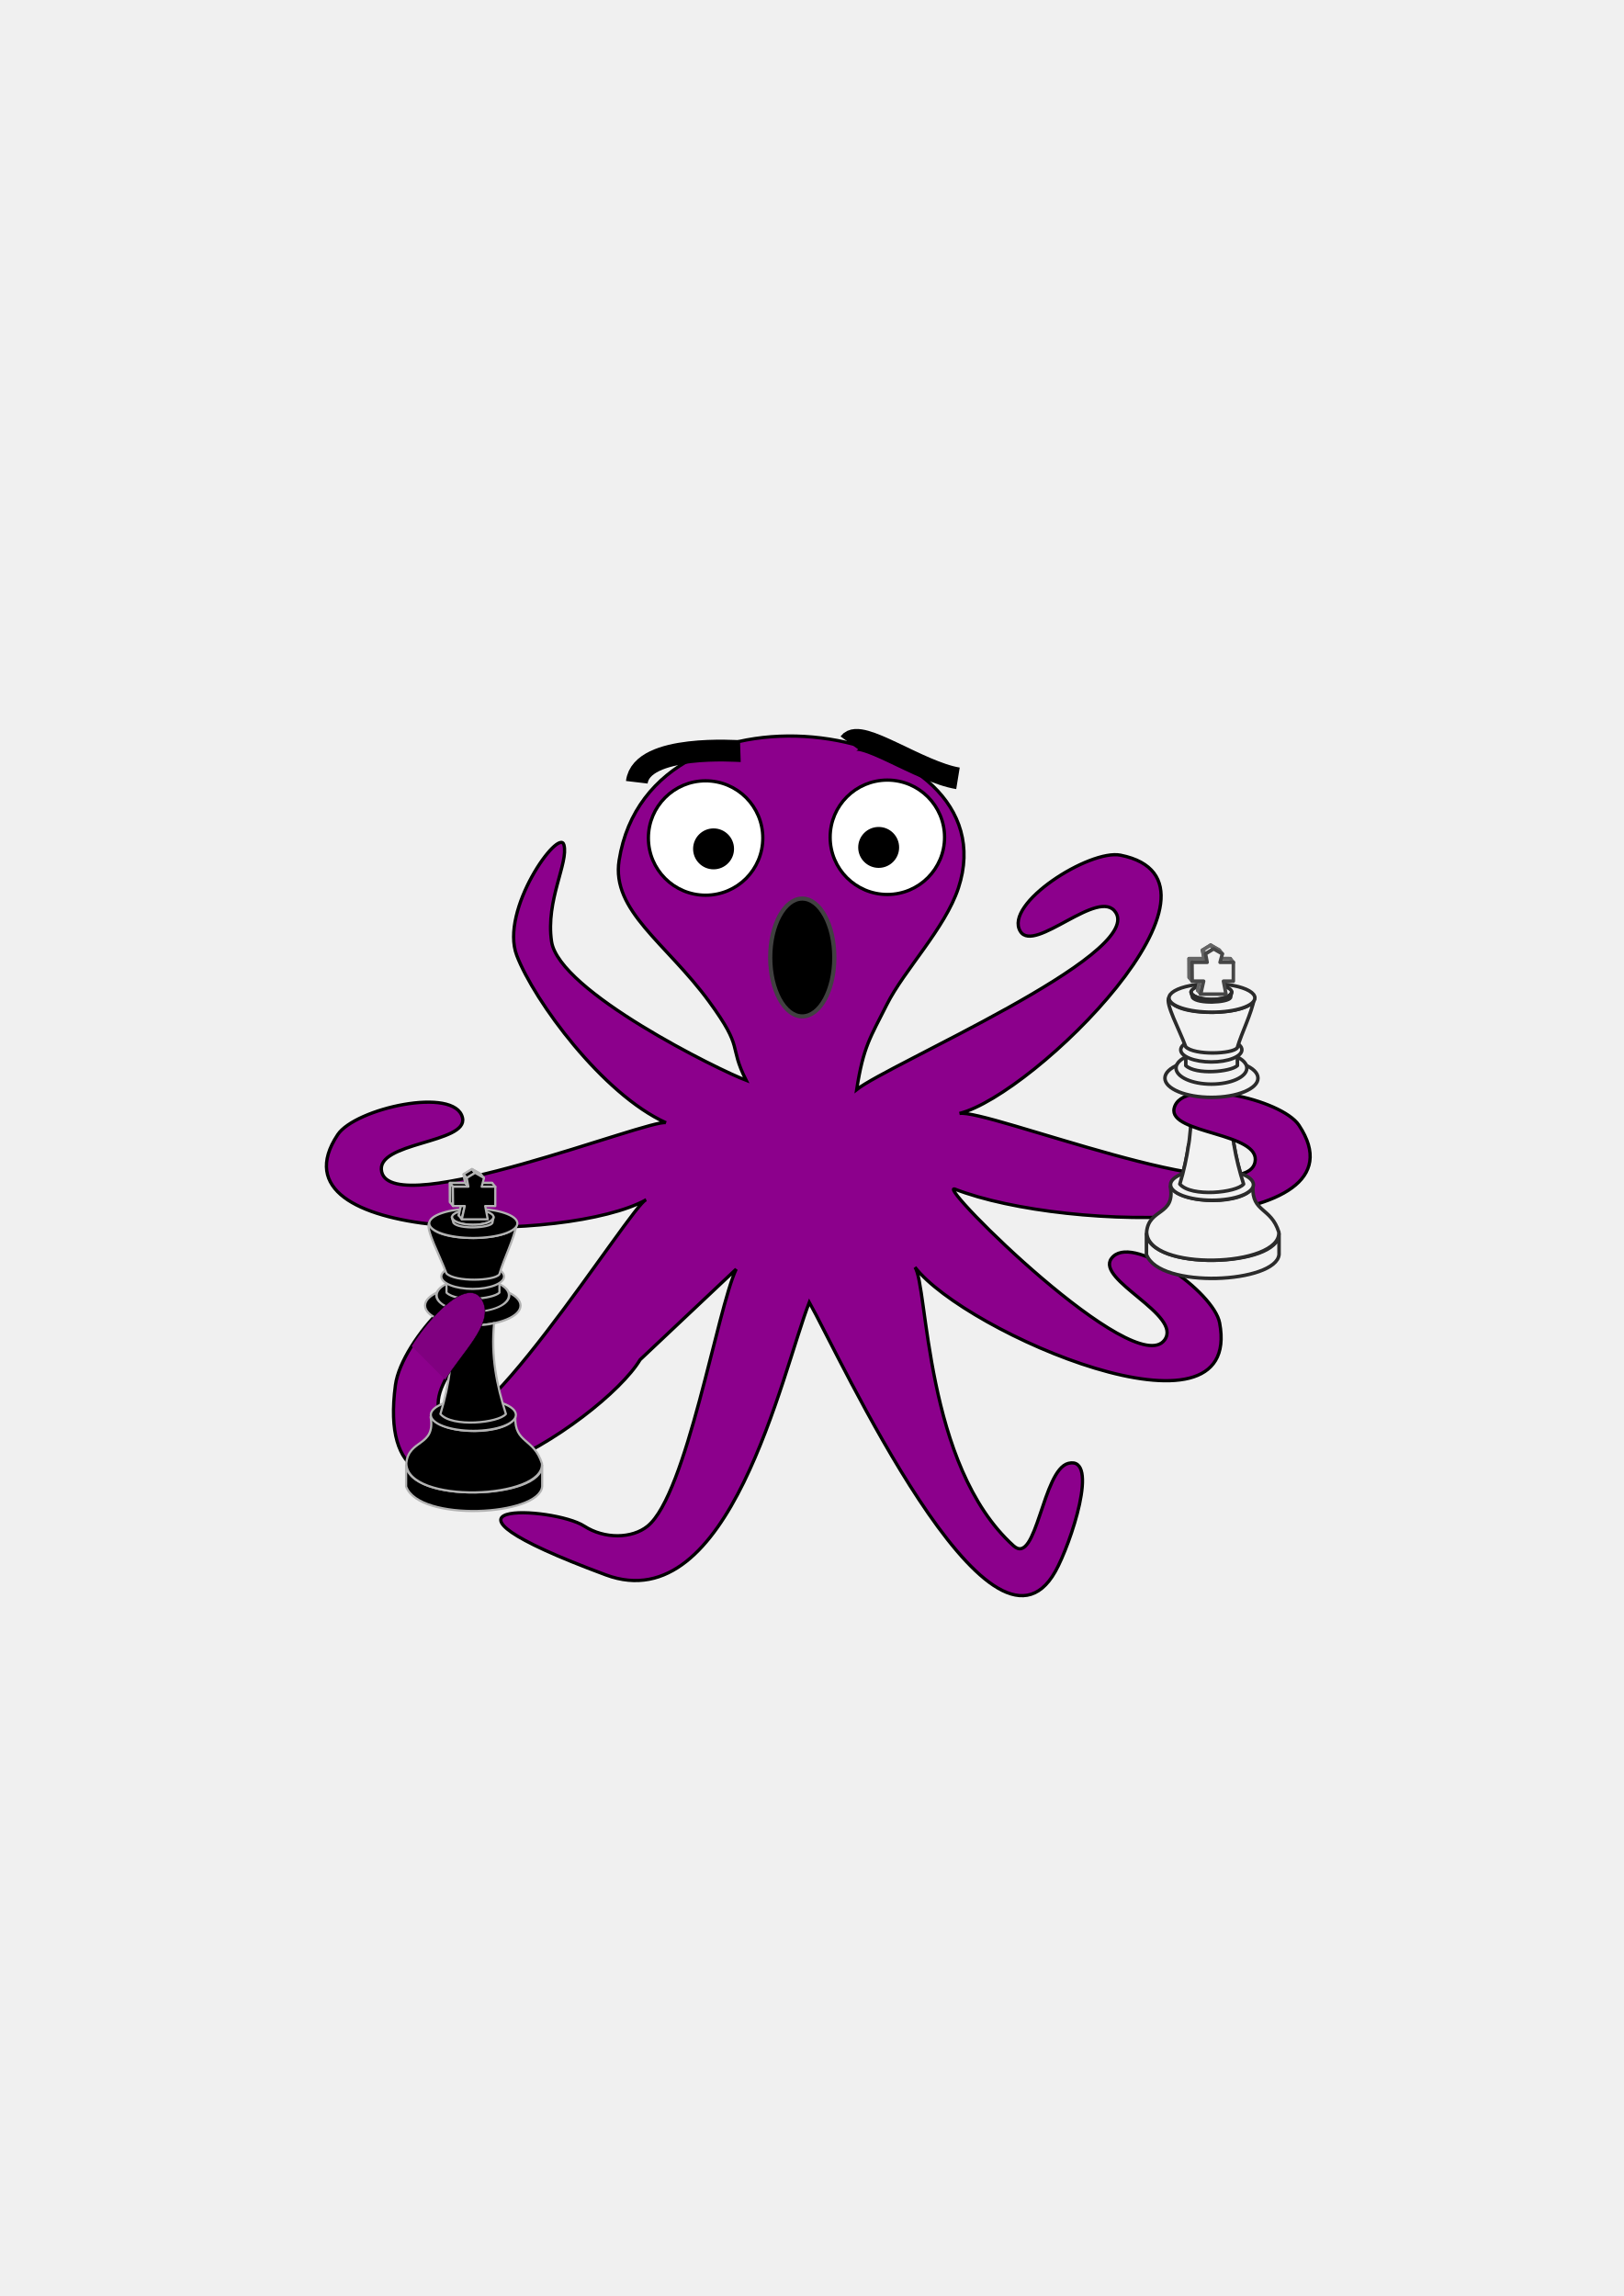
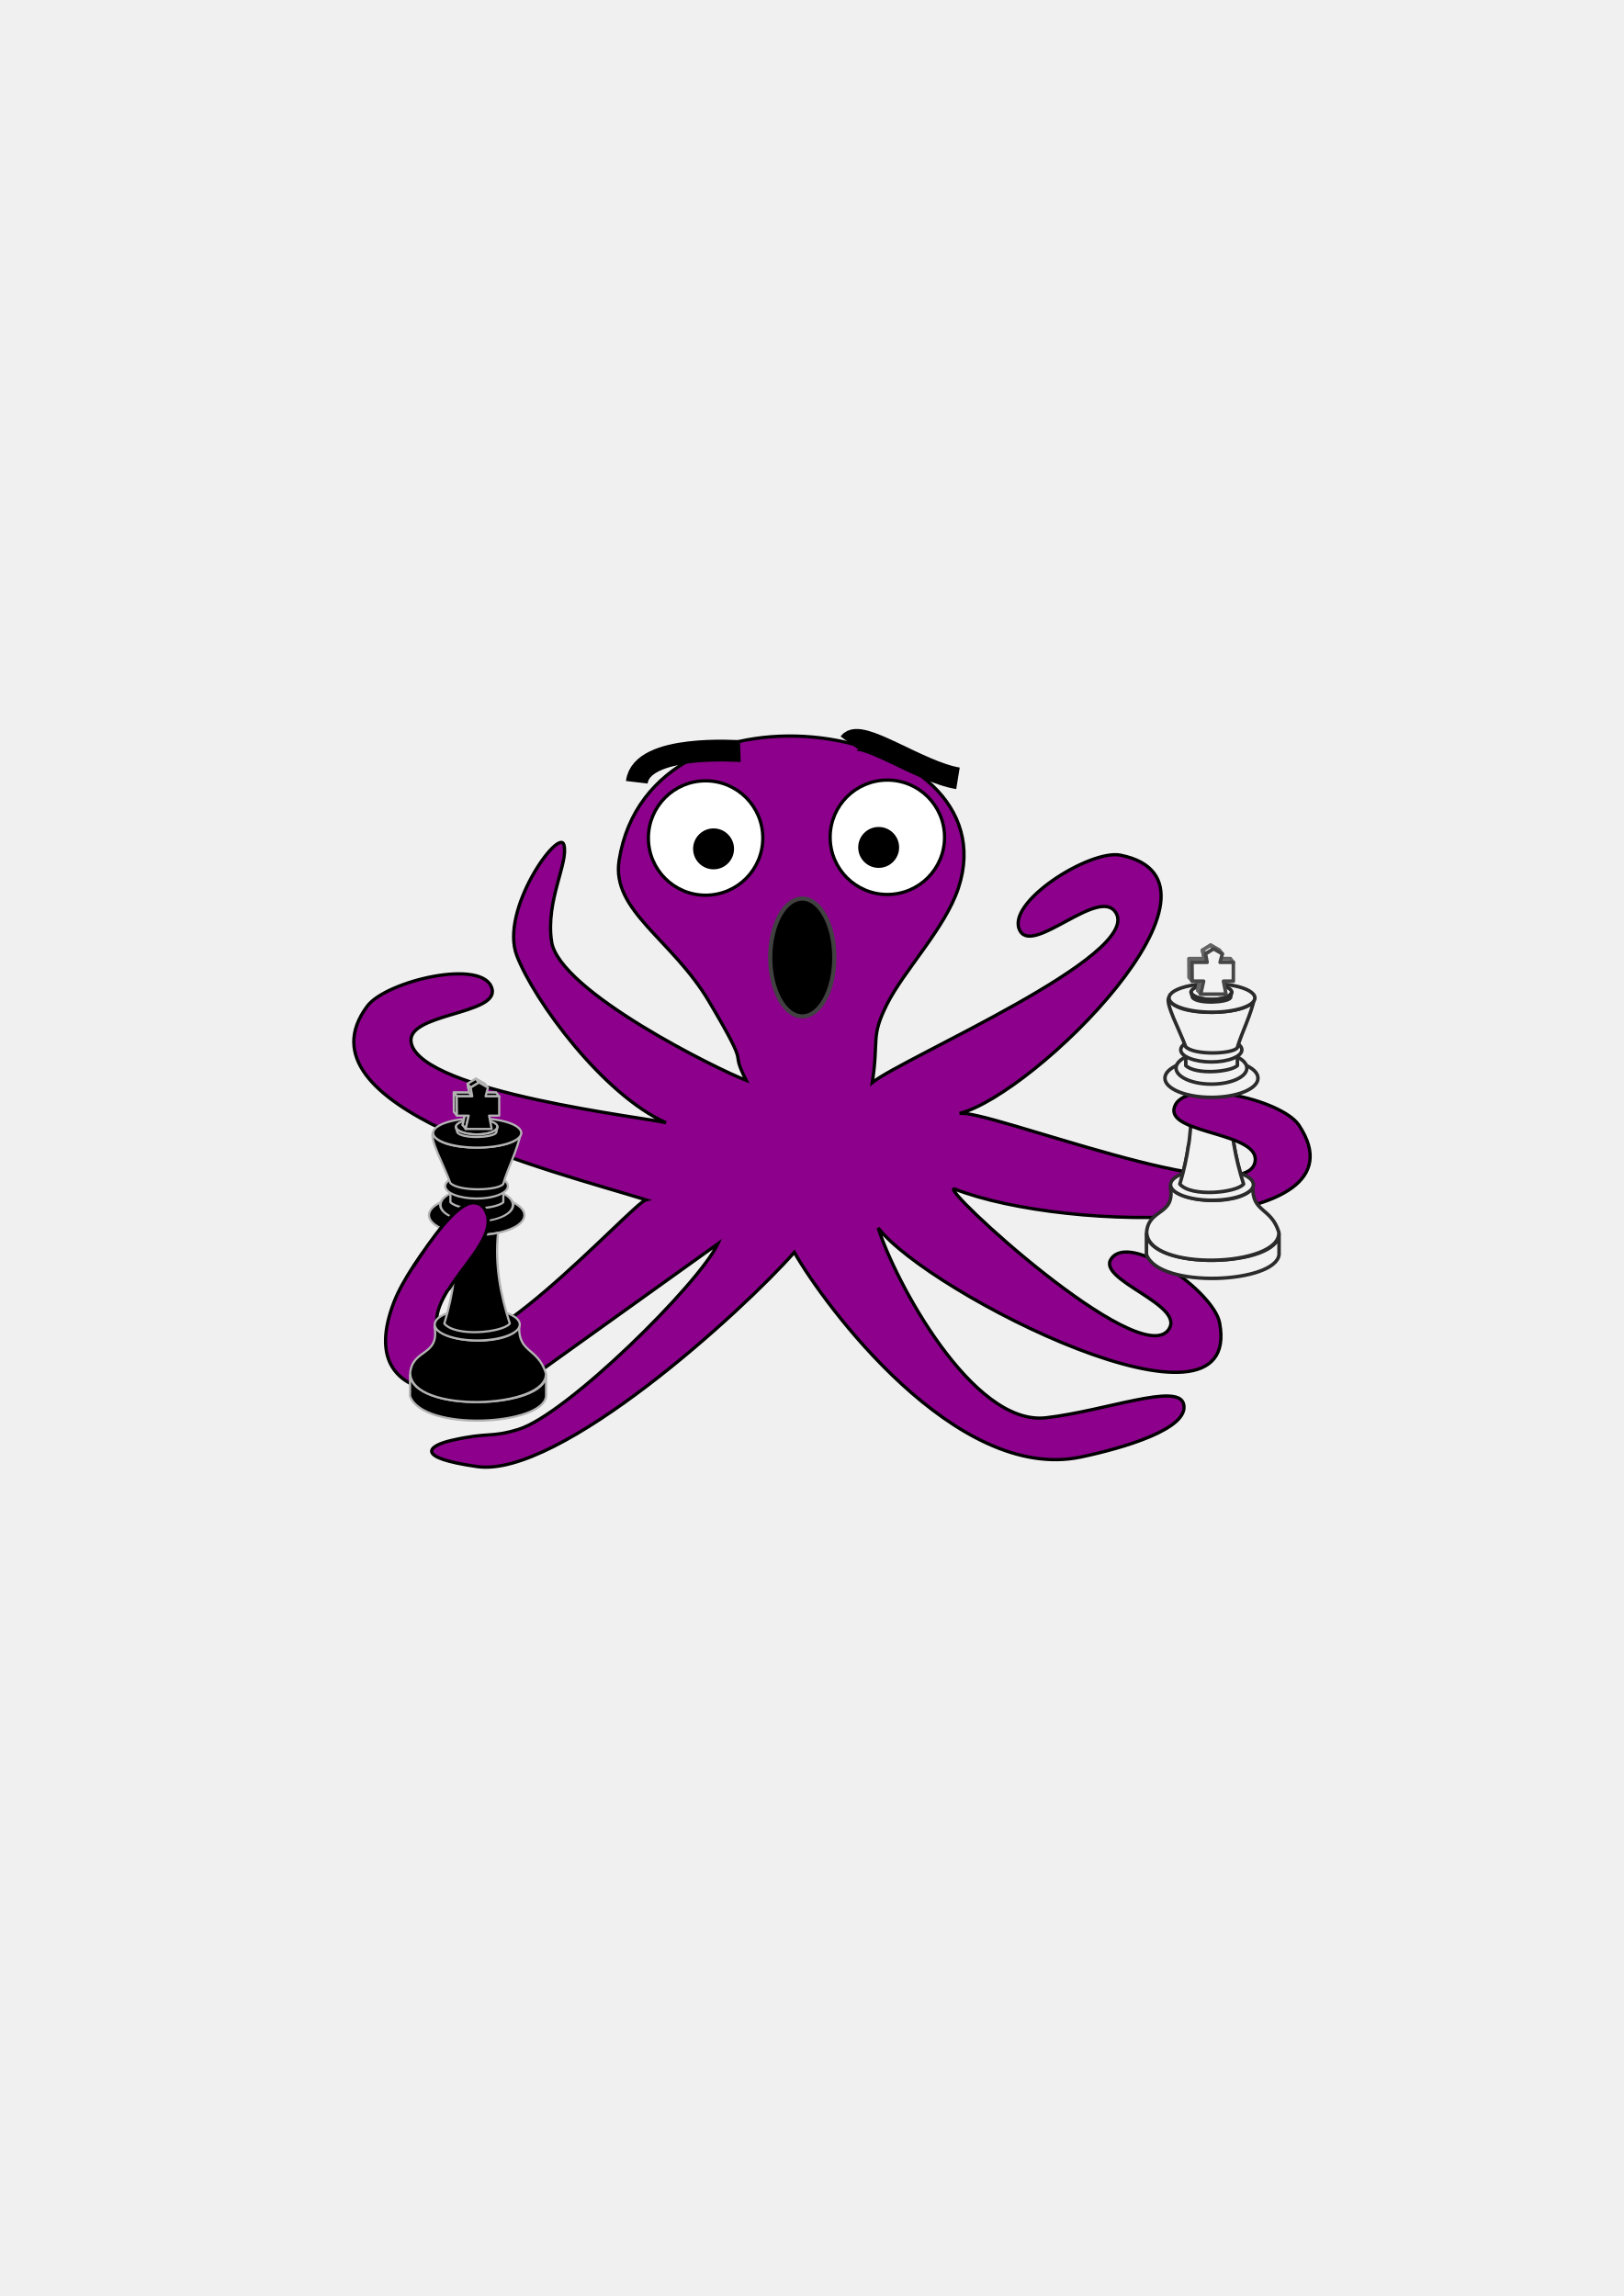
<svg xmlns="http://www.w3.org/2000/svg" width="744.094" height="1052.362" id="svg6584" version="1.1">
  <defs id="defs6586" />
  <g id="layer1">
    <path style="fill:#f2f2f2;fill-opacity:1;stroke:#2b2b2b;stroke-width:1.618;stroke-linecap:round;stroke-linejoin:round;stroke-miterlimit:4;stroke-opacity:1;stroke-dasharray:none" id="rect3166" d="m 545.782,502.016 c 3.644,1.292 14.421,1.334 18.912,0 -1.485,14.755 1.16,27.769 5.253,40.588 -3.204,3.995 -24.089,6.12 -29.244,0 4.126,-13.54 5.748,-26.583 5.078,-40.588 z" />
-     <path style="fill:#8c008c;fill-opacity:1;stroke:#000000;stroke-width:1.5;stroke-linecap:butt;stroke-linejoin:miter;stroke-miterlimit:4;stroke-opacity:1;stroke-dasharray:none" d="m 252.76,431.517 c -2.77,-18.89 7.89,-36.15 5.674,-44.282 -2.217,-8.132 -29.592,29.892 -21.601,50.732 7.992,20.84 39.408,63.589 68.381,76.648 -7.086,-2.114 -125.005,45.053 -130.29,22.534 -3.246,-13.829 39.813,-12.956 37.021,-24.853 -3.41,-14.528 -49.207,-4.241 -57.185,7.768 -33.508,50.438 105.604,49.693 141.284,29.881 -6.101,1.393 -84,127.229 -94.424,98.46 -6.401,-17.666 26.082,-38.456 22.703,-52.59 -4.589,-19.2 -40.313,18.147 -43.102,38.976 -11.714,87.489 95.074,17.032 112.124,-11.578 l 44.015,-41.506 c -8.659,18.369 -22.645,103.122 -40.556,117.76 -7.124,5.822 -19.784,6.026 -29.061,0.017 -14.083,-9.123 -83.998,-12.472 9.899,22.368 56.772,21.065 80.634,-92.52 93.235,-124.953 13.587,24.039 82.997,176.187 112.725,123.432 7.078,-12.56 20.508,-53.174 6.015,-49.617 -11.868,2.913 -14.553,47.332 -25.104,37.821 -40.887,-36.858 -39.261,-119.38 -45.231,-127.735 23.011,30.006 150.773,85.048 139.636,25.526 -2.651,-14.171 -40.788,-41.535 -49.604,-29.494 -7.219,9.86 32.758,25.881 24.367,37.343 -13.664,18.664 -103.78,-70.829 -96.293,-69.22 52.268,20.465 191.38,21.21 157.872,-29.228 -7.978,-12.008 -53.775,-22.296 -57.185,-7.768 -2.792,11.897 40.267,11.024 37.021,24.853 -5.286,22.519 -123.205,-24.648 -135.405,-22.473 34.308,-8.556 133.202,-106.396 73.843,-118.367 -14.132,-2.85 -53.79,22.259 -45.928,34.943 6.438,10.387 36.268,-20.678 43.752,-8.604 12.186,19.661 -104.548,69.69 -118.769,81.096 3.085,-19.861 6.303,-23.923 13.829,-38.976 7.89,-15.78 26.674,-34.879 32.789,-53.415 25.087,-76.044 -141.192,-103.141 -155.485,-12.693 -3.652,23.113 21.585,37.887 41.176,64.647 16.42,22.428 8.707,19.612 17.045,36.198 -12.137,-4.538 -85.828,-40.765 -89.184,-63.651 z" id="path3046-0-4-8" />
+     <path style="fill:#8c008c;fill-opacity:1;stroke:#000000;stroke-width:1.5;stroke-linecap:butt;stroke-linejoin:miter;stroke-miterlimit:4;stroke-opacity:1;stroke-dasharray:none" d="m 252.76,431.517 c -2.77,-18.89 7.89,-36.15 5.674,-44.282 -2.217,-8.132 -29.592,29.892 -21.601,50.732 7.992,20.84 39.408,63.589 68.381,76.648 -7.086,-2.114 -111.433,-13.875 -116.719,-36.394 -3.246,-13.829 39.813,-12.956 37.021,-24.853 -3.41,-14.528 -48.546,-3.774 -57.185,7.768 -34.496,46.091 84.488,75.426 127.712,88.809 -6.101,1.393 -84.714,89.371 -95.138,60.603 -6.401,-17.666 26.082,-38.456 22.703,-52.59 -4.589,-19.2 -35.574,19.356 -43.102,38.976 -19.546,50.942 41.261,44.716 62.331,34.865 l 86.13,-61.699 c -8.659,18.369 -69.317,78.353 -91.449,85.081 -12.934,3.932 -13.333,1.065 -30.622,5.028 -10.223,2.344 -17.781,7.788 11.816,11.999 37.556,5.343 121.763,-71.425 145.301,-98.223 13.541,23.968 73.964,105.913 131.356,93.829 19.374,-4.079 50.056,-12.979 47.027,-24.375 -2.593,-9.754 -35.512,3.155 -63.006,6.385 -33.909,3.983 -69.482,-63.266 -76.946,-87.012 23.011,30.006 167.609,103.035 156.472,43.513 -2.651,-14.171 -40.788,-41.535 -49.604,-29.494 -7.219,9.86 34.544,21.239 26.153,32.7 -13.664,18.664 -105.565,-66.186 -98.079,-64.577 52.268,20.465 191.38,21.21 157.872,-29.228 -7.978,-12.008 -53.775,-22.296 -57.185,-7.768 -2.792,11.897 40.267,11.024 37.021,24.853 -5.286,22.519 -123.205,-24.648 -135.405,-22.473 34.308,-8.556 133.202,-106.396 73.843,-118.367 -14.132,-2.85 -53.79,22.259 -45.928,34.943 6.438,10.387 36.268,-20.678 43.752,-8.604 12.186,19.661 -97.405,66.476 -111.626,77.882 3.085,-19.861 -0.84,-20.709 6.687,-35.762 7.89,-15.78 26.674,-34.879 32.789,-53.415 25.087,-76.044 -141.192,-103.141 -155.485,-12.693 -3.652,23.113 24.263,36.119 41.176,64.647 20.432,34.463 8.707,19.612 17.045,36.198 -12.137,-4.538 -85.828,-40.765 -89.184,-63.651 z" id="path3046-0-4-8" />
    <g id="g4119" transform="matrix(1.85834,0,0,1.85834,-679.0879,-307.9643)" style="stroke-width:0.807;stroke-miterlimit:4;stroke-dasharray:none">
      <path transform="translate(88.17879,102.3675)" d="m 465.357,270.041 c 0,7.791 -6.316,14.107 -14.107,14.107 -7.791,0 -14.107,-6.316 -14.107,-14.107 0,-7.791 6.316,-14.107 14.107,-14.107 7.791,0 14.107,6.316 14.107,14.107 z" id="path5349" style="fill:#ffffff;fill-opacity:1;fill-rule:evenodd;stroke:#000000;stroke-opacity:1;stroke-width:0.807;stroke-miterlimit:4;stroke-dasharray:none" />
      <path d="m 465.357,270.041 c 0,7.791 -6.316,14.107 -14.107,14.107 -7.791,0 -14.107,-6.316 -14.107,-14.107 0,-7.791 6.316,-14.107 14.107,-14.107 7.791,0 14.107,6.316 14.107,14.107 z" id="path5349-4" style="fill:#ffffff;fill-opacity:1;fill-rule:evenodd;stroke:#000000;stroke-opacity:1;stroke-width:0.807;stroke-miterlimit:4;stroke-dasharray:none" transform="translate(133.0002,102.1889)" />
      <path transform="translate(96.03594,110.2246)" d="m 450,264.862 c 0,2.564 -2.079,4.643 -4.643,4.643 -2.564,0 -4.643,-2.079 -4.643,-4.643 0,-2.564 2.079,-4.643 4.643,-4.643 2.564,0 4.643,2.079 4.643,4.643 z" id="path5399" style="fill:#000000;fill-opacity:1;fill-rule:evenodd;stroke:#000000;stroke-opacity:1;stroke-width:0.807;stroke-miterlimit:4;stroke-dasharray:none" />
      <path d="m 450,264.862 c 0,2.564 -2.079,4.643 -4.643,4.643 -2.564,0 -4.643,-2.079 -4.643,-4.643 0,-2.564 2.079,-4.643 4.643,-4.643 2.564,0 4.643,2.079 4.643,4.643 z" id="path5399-6" style="fill:#000000;fill-opacity:1;fill-rule:evenodd;stroke:#000000;stroke-opacity:1;stroke-width:0.807;stroke-miterlimit:4;stroke-dasharray:none" transform="translate(136.7502,109.8675)" />
      <path id="path5439" d="m 522.465,358.658 c 1.13,-9.507 25.049,-7.663 25.536,-7.679" style="fill:none;stroke:#000000;stroke-width:5.381;stroke-linecap:butt;stroke-linejoin:miter;stroke-miterlimit:4;stroke-opacity:1;stroke-dasharray:none" />
      <path id="path5441" d="m 574.879,348.938 c 2.642,-3.614 17.262,7.202 26.786,8.75" style="fill:none;stroke:#000000;stroke-width:5.381;stroke-linecap:butt;stroke-linejoin:miter;stroke-miterlimit:4;stroke-opacity:1;stroke-dasharray:none" />
-       <path transform="matrix(1.303772,0,0,1.278569,-43.21259,11.13631)" d="m 471.236,305.607 a 6.061,11.364 0 1 1 -12.122,0 6.061,11.364 0 1 1 12.122,0 z" id="path5445" style="fill:#000000;fill-opacity:1;fill-rule:evenodd;stroke:#414141;stroke-width:0.799;stroke-miterlimit:4;stroke-opacity:1;stroke-dasharray:none" />
+       <path transform="matrix(1.303772,0,0,1.278569,-43.21259,11.13631)" d="m 471.236,305.607 c 0,6.276 -2.714,11.364 -6.061,11.364 -3.347,0 -6.061,-5.088 -6.061,-11.364 0,-6.276 2.714,-11.364 6.061,-11.364 3.347,0 6.061,5.088 6.061,11.364 z" id="path5445" style="fill:#000000;fill-opacity:1;fill-rule:evenodd;stroke:#414141;stroke-width:0.799;stroke-miterlimit:4;stroke-opacity:1;stroke-dasharray:none" />
    </g>
    <path style="fill:#f2f2f2;fill-opacity:1;stroke:#2b2b2b;stroke-width:1.618;stroke-linecap:round;stroke-linejoin:round;stroke-miterlimit:4;stroke-opacity:1;stroke-dasharray:none" id="path3169" d="m 576.489,494.174 a 21.32,8.8 0 0 1 -42.641,0 21.32,8.8 0 1 1 42.641,0 z" />
    <path style="fill:#f2f2f2;fill-opacity:1;stroke:#2b2b2b;stroke-width:1.618;stroke-linecap:round;stroke-linejoin:round;stroke-miterlimit:4;stroke-opacity:1;stroke-dasharray:none" id="path3171" d="m 571.392,489.588 a 16.224,7.38 0 0 1 -32.447,0 16.224,7.38 0 1 1 32.447,0 z" />
    <path style="fill:#f2f2f2;fill-opacity:1;stroke:#2b2b2b;stroke-width:1.618;stroke-linecap:round;stroke-linejoin:round;stroke-miterlimit:4;stroke-opacity:1;stroke-dasharray:none" id="rect3173" d="m 543.418,479.913 c 1.736,2.762 21.321,4.394 23.64,0 l 0,8.493 c -3.053,2.91 -18.954,4.384 -23.64,0 l 0,-8.493 z" />
    <path style="fill:#f2f2f2;fill-opacity:1;stroke:#2b2b2b;stroke-width:1.618;stroke-linecap:round;stroke-linejoin:round;stroke-miterlimit:4;stroke-opacity:1;stroke-dasharray:none" id="rect3158" d="m 525.38,565.543 c 1.941,16.948 60.666,15.3 60.767,0 l 0,9.458 c -1.25,13.118 -54.878,16.002 -60.767,0 l 0,-9.458 z" />
    <path style="fill:#f2f2f2;fill-opacity:1;stroke:#2b2b2b;stroke-width:1.618;stroke-linecap:round;stroke-linejoin:round;stroke-miterlimit:4;stroke-opacity:1;stroke-dasharray:none" id="path3176" d="m 569.116,481.182 a 14.009,5.56 0 0 1 -28.018,0 14.009,5.56 0 1 1 28.018,0 z" />
    <path style="fill:#f2f2f2;fill-opacity:1;stroke:#2b2b2b;stroke-width:1.618;stroke-linecap:round;stroke-linejoin:round;stroke-miterlimit:4;stroke-opacity:1;stroke-dasharray:none" id="rect3161" d="m 536.326,543.917 c 5.449,8.378 34.097,8.403 37.825,0 -0.402,11.88 8.297,9.305 11.908,20.839 1.074,16.074 -60.455,18.289 -60.59,-0.175 1.108,-10.916 13.204,-7.343 10.857,-20.664 z" />
    <path style="fill:#f2f2f2;fill-opacity:1;stroke:#2b2b2b;stroke-width:1.618;stroke-linecap:round;stroke-linejoin:round;stroke-miterlimit:4;stroke-opacity:1;stroke-dasharray:none" id="rect3178" d="m 535.669,457.192 c 0.625,9.413 39.52,8.721 39.27,-0.044 -1.591,8.041 -5.819,15.869 -7.924,23.071 -2.094,2.981 -19.822,3.541 -23.64,-0.438 -2.875,-7.836 -9.462,-19.836 -7.705,-22.59 z" />
    <path style="fill:#f2f2f2;fill-opacity:1;stroke:#2b2b2b;stroke-width:1.618;stroke-linecap:round;stroke-linejoin:round;stroke-miterlimit:4;stroke-opacity:1;stroke-dasharray:none" id="path3164" d="m 574.413,542.998 a 19,7.136 0 0 1 -38,0 19,7.136 0 1 1 38,0 z" />
    <path style="fill:#f2f2f2;fill-opacity:1;stroke:#2b2b2b;stroke-width:1.618;stroke-linecap:round;stroke-linejoin:round;stroke-miterlimit:4;stroke-opacity:1;stroke-dasharray:none" id="path3181" d="m 575.07,457.45 a 19.679,6.545 0 0 1 -39.357,0 19.679,6.545 0 1 1 39.357,0 z" />
    <path style="fill:#f2f2f2;fill-opacity:1;stroke:#2b2b2b;stroke-width:1.618;stroke-linecap:round;stroke-linejoin:round;stroke-miterlimit:4;stroke-opacity:1;stroke-dasharray:none" id="path3183" d="m 564.462,454.731 a 9.303,3.393 0 1 1 -18.606,0 9.303,3.393 0 1 1 18.606,0 z" />
    <path style="fill:#f2f2f2;fill-opacity:1;stroke:#2b2b2b;stroke-width:1.618;stroke-linecap:round;stroke-linejoin:round;stroke-miterlimit:4;stroke-opacity:1;stroke-dasharray:none" id="rect3185" d="m 545.782,454.609 c 0.487,4.442 18.031,4.837 18.65,0 l -0.525,2.671 c -1.193,2.296 -15.022,2.962 -17.38,-0.044 l -0.744,-2.627 z" />
    <path style="fill:#f2f2f2;fill-opacity:0.387;stroke:#646464;stroke-width:1.618;stroke-linecap:round;stroke-linejoin:round;stroke-miterlimit:4;stroke-opacity:1;stroke-dasharray:none" id="path3191" d="m 544.881,439.385 6.928,0 -0.739,-3.885 3.727,-2.287 3.989,2.287 -1.045,3.885 6.096,0 -0.016,8.635 -4.52,0 1.16,5.943 -11.601,0 1.335,-5.943 -5.242,0 -0.076,-8.635 z" />
    <path style="fill:#f2f2f2;fill-opacity:1;stroke:#646464;stroke-width:1.618;stroke-linecap:round;stroke-linejoin:round;stroke-miterlimit:4;stroke-opacity:1;stroke-dasharray:none" id="rect3211" d="m 557.733,439.352 6.085,0.044 1.412,1.707 -6.096,-0.033 -1.401,-1.718 z" />
    <path style="fill:#f2f2f2;fill-opacity:1;stroke:#646464;stroke-width:1.618;stroke-linecap:round;stroke-linejoin:round;stroke-miterlimit:4;stroke-opacity:1;stroke-dasharray:none" id="rect3193" d="m 545.038,439.418 1.226,1.576 0.044,8.712 -1.313,-1.664 0.044,-8.624 z" />
    <path style="fill:#f2f2f2;fill-opacity:1;stroke:#646464;stroke-width:1.618;stroke-linecap:round;stroke-linejoin:round;stroke-miterlimit:4;stroke-opacity:1;stroke-dasharray:none" id="rect3196" d="m 544.983,439.396 6.775,0.011 1.434,1.664 -6.84,-0.033 -1.368,-1.642 z" />
    <path style="fill:#f2f2f2;fill-opacity:1;stroke:#646464;stroke-width:1.618;stroke-linecap:round;stroke-linejoin:round;stroke-miterlimit:4;stroke-opacity:1;stroke-dasharray:none" id="rect3199" d="m 550.203,448.02 1.379,1.685 -1.335,5.954 -1.357,-1.773 1.313,-5.866 z" />
    <path style="fill:#f2f2f2;fill-opacity:1;stroke:#646464;stroke-width:1.618;stroke-linecap:round;stroke-linejoin:round;stroke-miterlimit:4;stroke-opacity:1;stroke-dasharray:none" id="rect3202" d="m 551.09,435.565 1.379,1.653 0.712,3.863 -1.379,-1.664 -0.711,-3.853 z" />
    <path style="fill:#f2f2f2;fill-opacity:1;stroke:#646464;stroke-width:1.618;stroke-linecap:round;stroke-linejoin:round;stroke-miterlimit:4;stroke-opacity:1;stroke-dasharray:none" id="rect3205" d="m 551.057,435.51 3.743,-2.298 1.346,1.696 -3.667,2.266 -1.423,-1.664 z" />
    <path style="fill:#f2f2f2;fill-opacity:1;stroke:#646464;stroke-width:1.618;stroke-linecap:round;stroke-linejoin:round;stroke-miterlimit:4;stroke-opacity:1;stroke-dasharray:none" id="rect3208" d="m 554.822,433.223 3.951,2.255 1.357,1.685 -3.973,-2.233 -1.335,-1.707 z" />
    <path style="fill:#f2f2f2;fill-opacity:1;stroke:#464646;stroke-width:1.618;stroke-linecap:round;stroke-linejoin:round;stroke-miterlimit:4;stroke-opacity:1;stroke-dasharray:none" id="rect3188" d="m 546.263,441.081 6.928,0 -0.739,-3.885 3.727,-2.287 3.989,2.287 -1.045,3.885 6.096,0 -0.016,8.635 -4.52,0 1.16,5.943 -11.601,0 1.335,-5.943 -5.242,0 -0.076,-8.635 z" />
    <path style="fill:#f2f2f2;fill-opacity:1;stroke:#2b2b2b;stroke-width:1.618;stroke-linecap:round;stroke-linejoin:round;stroke-miterlimit:4;stroke-opacity:1;stroke-dasharray:none" d="m 544.673,524.768 c -0.863,5.965 -2.155,11.914 -3.994,17.948 5.155,6.12 26.018,3.995 29.222,0 -1.879,-5.885 -3.389,-11.831 -4.399,-17.948" id="rect3166-1-7" />
-     <g id="g6438" transform="translate(-564.7926,126.9335)">
+     <g id="g6438" transform="translate(-563.0069,85.50497)">
      <g style="fill:#000000;stroke:#b3b3b3;stroke-width:9.699;stroke-miterlimit:4;stroke-opacity:1;stroke-dasharray:none" transform="matrix(0.1031012,0,0,0.1031012,730.1455,400.8558)" id="g3234">
        <path style="fill:#000000;fill-opacity:1;stroke:#b3b3b3;stroke-width:9.699;stroke-linecap:round;stroke-linejoin:round;stroke-miterlimit:4;stroke-opacity:1;stroke-dasharray:none" d="m 201.298,1395.194 c 19.318,168.682 603.813,152.284 604.81,0 l 0,94.136 c -12.446,130.559 -546.202,159.271 -604.81,0 l 0,-94.136 z" id="rect3158-1" />
        <path style="fill:#000000;fill-opacity:1;stroke:#b3b3b3;stroke-width:9.699;stroke-linecap:round;stroke-linejoin:round;stroke-miterlimit:4;stroke-opacity:1;stroke-dasharray:none" d="m 310.239,1179.954 c 54.238,83.386 339.371,83.634 376.47,0 -4.004,118.239 82.575,92.61 118.518,207.407 10.693,159.981 -601.706,182.029 -603.049,-1.743 11.031,-108.649 131.415,-73.088 108.061,-205.664 z" id="rect3161-1" />
        <path style="fill:#000000;fill-opacity:1;stroke:#b3b3b3;stroke-width:9.699;stroke-linecap:round;stroke-linejoin:round;stroke-miterlimit:4;stroke-opacity:1;stroke-dasharray:none" id="path3164-5" d="m 697.166,1189.104 c 0,39.225 -84.666,71.024 -189.106,71.024 -104.441,0 -189.106,-31.798 -189.106,-71.024 0,-39.225 84.666,-71.024 189.106,-71.024 104.441,0 189.106,31.798 189.106,71.024 z" transform="translate(-7.843117,-18.30061)" />
        <path style="fill:#000000;fill-opacity:1;stroke:#b3b3b3;stroke-width:9.699;stroke-linecap:round;stroke-linejoin:round;stroke-miterlimit:4;stroke-opacity:1;stroke-dasharray:none" id="path3169-7" d="m 606.534,629.628 c 0,48.37 -95.005,87.581 -212.2,87.581 -117.195,0 -212.2,-39.212 -212.2,-87.581 0,-48.37 95.005,-87.581 212.2,-87.581 117.195,0 212.2,39.212 212.2,87.581 z" transform="translate(103.4464,55.23077)" />
        <path style="fill:#000000;fill-opacity:1;stroke:#b3b3b3;stroke-width:9.699;stroke-linecap:round;stroke-linejoin:round;stroke-miterlimit:4;stroke-opacity:1;stroke-dasharray:none" d="m 404.356,762.911 c 36.274,12.862 143.537,13.273 188.235,0 -14.779,146.86 11.546,276.385 52.287,403.971 -31.892,39.765 -239.757,60.914 -291.067,0 41.066,-134.761 57.206,-264.581 50.545,-403.971 z" id="rect3166-2" />
        <path style="fill:#000000;fill-opacity:1;stroke:#b3b3b3;stroke-width:8.203;stroke-linecap:round;stroke-linejoin:round;stroke-miterlimit:4;stroke-opacity:1;stroke-dasharray:none" id="path3171-6" d="m 557.733,605.227 c 0,40.731 -51.502,73.75 -115.032,73.75 -63.531,0 -115.032,-33.019 -115.032,-73.75 0,-40.731 51.502,-73.75 115.032,-73.75 63.531,0 115.032,33.019 115.032,73.75 z" transform="matrix(1.403717,0,0,0.9960128,-123.6453,36.40002)" />
        <path style="fill:#000000;fill-opacity:1;stroke:#b3b3b3;stroke-width:9.699;stroke-linecap:round;stroke-linejoin:round;stroke-miterlimit:4;stroke-opacity:1;stroke-dasharray:none" d="m 380.827,542.918 c 17.283,27.49 212.208,43.731 235.294,0 l 0,84.531 c -30.382,28.966 -188.655,43.631 -235.294,0 l 0,-84.531 z" id="rect3173-1" />
        <path style="fill:#000000;fill-opacity:1;stroke:#b3b3b3;stroke-width:9.699;stroke-linecap:round;stroke-linejoin:round;stroke-miterlimit:4;stroke-opacity:1;stroke-dasharray:none" id="path3176-4" d="m 644.443,560.783 c 0,30.562 -62.426,55.338 -139.433,55.338 -77.007,0 -139.433,-24.775 -139.433,-55.338 0,-30.562 62.426,-55.338 139.433,-55.338 77.007,0 139.433,24.775 139.433,55.338 z" transform="translate(-7.843117,-5.228745)" />
        <path style="fill:#000000;fill-opacity:1;stroke:#b3b3b3;stroke-width:9.699;stroke-linecap:round;stroke-linejoin:round;stroke-miterlimit:4;stroke-opacity:1;stroke-dasharray:none" d="m 303.703,316.775 c 6.221,93.692 393.344,86.8 390.849,-0.436 -15.831,80.029 -57.921,157.943 -78.867,229.629 -20.839,29.673 -197.292,35.247 -235.294,-4.357 -28.613,-77.995 -94.174,-197.429 -76.688,-224.836 z" id="rect3178-2" />
        <path style="fill:#000000;fill-opacity:1;stroke:#b3b3b3;stroke-width:9.699;stroke-linecap:round;stroke-linejoin:round;stroke-miterlimit:4;stroke-opacity:1;stroke-dasharray:none" id="path3181-3" d="m 697.166,286.927 c 0,35.977 -87.69,65.141 -195.86,65.141 -108.171,0 -195.86,-29.165 -195.86,-65.141 0,-35.977 87.69,-65.141 195.86,-65.141 108.171,0 195.86,29.165 195.86,65.141 z" transform="translate(-1.307186,32.42257)" />
        <path style="fill:#000000;fill-opacity:1;stroke:#b3b3b3;stroke-width:9.699;stroke-linecap:round;stroke-linejoin:round;stroke-miterlimit:4;stroke-opacity:1;stroke-dasharray:none" id="path3183-2" d="m 591.284,291.285 c 0,18.65 -41.455,33.769 -92.592,33.769 -51.137,0 -92.592,-15.119 -92.592,-33.769 0,-18.65 41.455,-33.769 92.592,-33.769 51.137,0 92.592,15.119 92.592,33.769 z" transform="translate(-1,1)" />
        <path style="fill:#000000;fill-opacity:1;stroke:#b3b3b3;stroke-width:9.699;stroke-linecap:round;stroke-linejoin:round;stroke-miterlimit:4;stroke-opacity:1;stroke-dasharray:none" d="m 404.356,291.067 c 4.849,44.21 179.464,48.144 185.62,0 l -5.229,26.579 c -11.874,22.856 -149.512,29.479 -172.984,-0.436 l -7.407,-26.144 z" id="rect3185-2" />
        <path style="fill:#000000;fill-opacity:0.387;stroke:#b3b3b3;stroke-width:9.699;stroke-linecap:round;stroke-linejoin:round;stroke-miterlimit:4;stroke-opacity:1;stroke-dasharray:none" d="m 395.389,139.544 68.954,0 -7.353,-38.671 37.091,-22.767 39.706,22.767 -10.403,38.671 60.675,0 -0.109,85.948 -44.989,0 11.547,59.15 -115.468,0 13.29,-59.15 -52.179,0 -0.763,-85.948 z" id="path3191-1" />
        <path style="fill:#000000;fill-opacity:1;stroke:#b3b3b3;stroke-width:9.699;stroke-linecap:round;stroke-linejoin:round;stroke-miterlimit:4;stroke-opacity:1;stroke-dasharray:none" d="m 523.31,139.215 60.566,0.436 14.052,16.993 -60.675,-0.327 -13.943,-17.102 z" id="rect3211-6" />
        <path style="fill:#000000;fill-opacity:1;stroke:#b3b3b3;stroke-width:9.699;stroke-linecap:round;stroke-linejoin:round;stroke-miterlimit:4;stroke-opacity:1;stroke-dasharray:none" d="m 396.949,139.869 12.2,15.686 0.436,86.71 -13.072,-16.558 0.436,-85.839 z" id="rect3193-8" />
        <path style="fill:#000000;fill-opacity:1;stroke:#b3b3b3;stroke-width:9.699;stroke-linecap:round;stroke-linejoin:round;stroke-miterlimit:4;stroke-opacity:1;stroke-dasharray:none" d="m 396.404,139.651 67.429,0.109 14.27,16.558 -68.083,-0.327 -13.617,-16.34 z" id="rect3196-5" />
        <path style="fill:#000000;fill-opacity:1;stroke:#b3b3b3;stroke-width:9.699;stroke-linecap:round;stroke-linejoin:round;stroke-miterlimit:4;stroke-opacity:1;stroke-dasharray:none" d="m 448.365,225.49 13.725,16.776 -13.29,59.259 -13.508,-17.647 13.072,-58.388 z" id="rect3199-7" />
        <path style="fill:#000000;fill-opacity:1;stroke:#b3b3b3;stroke-width:9.699;stroke-linecap:round;stroke-linejoin:round;stroke-miterlimit:4;stroke-opacity:1;stroke-dasharray:none" d="m 457.188,101.525 13.725,16.449 7.081,38.453 -13.725,-16.558 -7.081,-38.344 z" id="rect3202-6" />
        <path style="fill:#000000;fill-opacity:1;stroke:#b3b3b3;stroke-width:9.699;stroke-linecap:round;stroke-linejoin:round;stroke-miterlimit:4;stroke-opacity:1;stroke-dasharray:none" d="m 456.862,100.98 37.255,-22.876 13.399,16.884 -36.492,22.549 -14.161,-16.558 z" id="rect3205-1" />
        <path style="fill:#000000;fill-opacity:1;stroke:#b3b3b3;stroke-width:9.699;stroke-linecap:round;stroke-linejoin:round;stroke-miterlimit:4;stroke-opacity:1;stroke-dasharray:none" d="M 494.334,78.213 533.659,100.653 547.166,117.429 507.624,95.207 494.334,78.213 z" id="rect3208-8" />
        <path style="fill:#000000;fill-opacity:1;stroke:#b3b3b3;stroke-width:9.699;stroke-linecap:round;stroke-linejoin:round;stroke-miterlimit:4;stroke-opacity:1;stroke-dasharray:none" d="m 409.149,156.427 68.954,0 -7.353,-38.671 37.091,-22.767 39.706,22.767 -10.403,38.671 60.675,0 -0.109,85.948 -44.989,0 11.547,59.15 -115.468,0 13.29,-59.15 -52.179,0 -0.763,-85.948 z" id="rect3188-9" />
      </g>
    </g>
-     <path style="fill:#800080;fill-opacity:1;stroke:#000000;stroke-width:0.194px;stroke-linecap:butt;stroke-linejoin:miter;stroke-opacity:1" d="m 204.077,632.427 c 7.663,-12.396 21.24,-24.848 17.595,-34.906 -1.261,-3.48 -3.417,-4.991 -6.125,-5 -7.47,-0.025 -18.918,11.825 -26.936,24.443" id="path3046-0-4-8-2" />
+     <path style="fill:#8c008c;fill-opacity:1;stroke:#000000;stroke-width:1.5;stroke-linecap:butt;stroke-linejoin:miter;stroke-miterlimit:4;stroke-opacity:1;stroke-dasharray:none" d="m 205.506,591.177 c 7.663,-12.396 21.24,-24.848 17.595,-34.906 -1.261,-3.48 -3.417,-4.991 -6.125,-5 -7.47,-0.025 -19.453,16.647 -27.472,29.264" id="path3046-0-4-8-2" />
  </g>
</svg>
